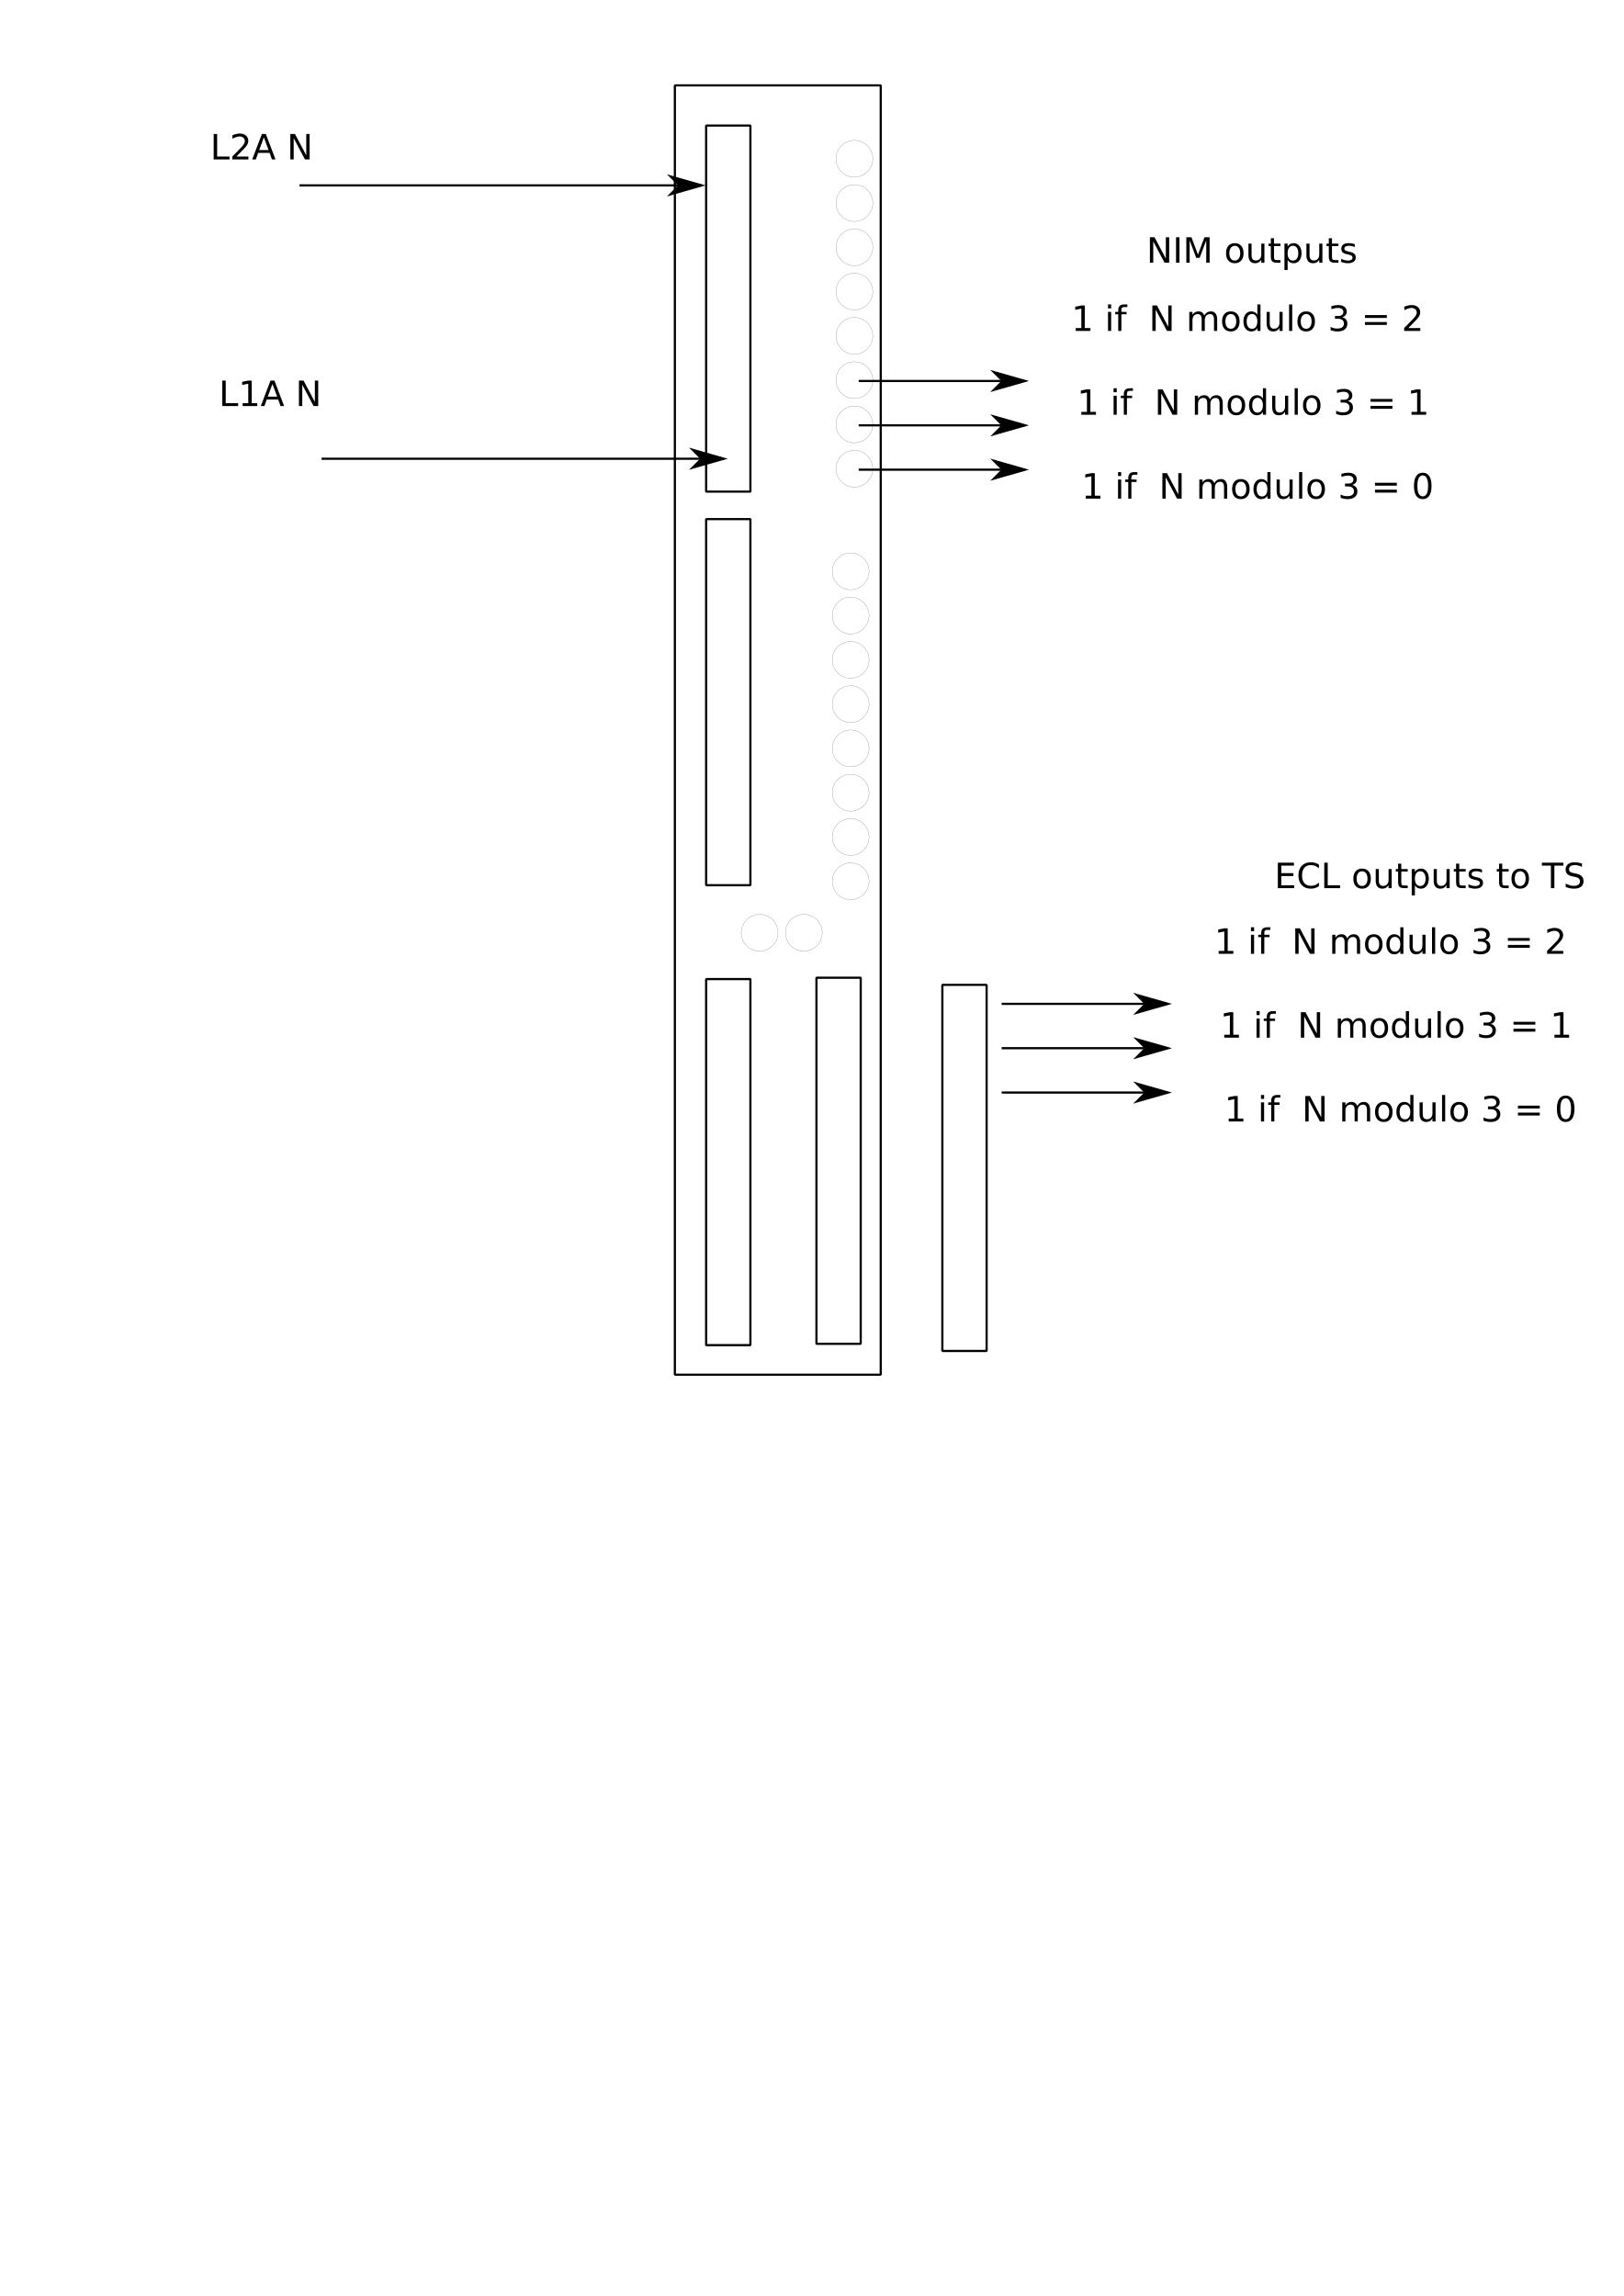
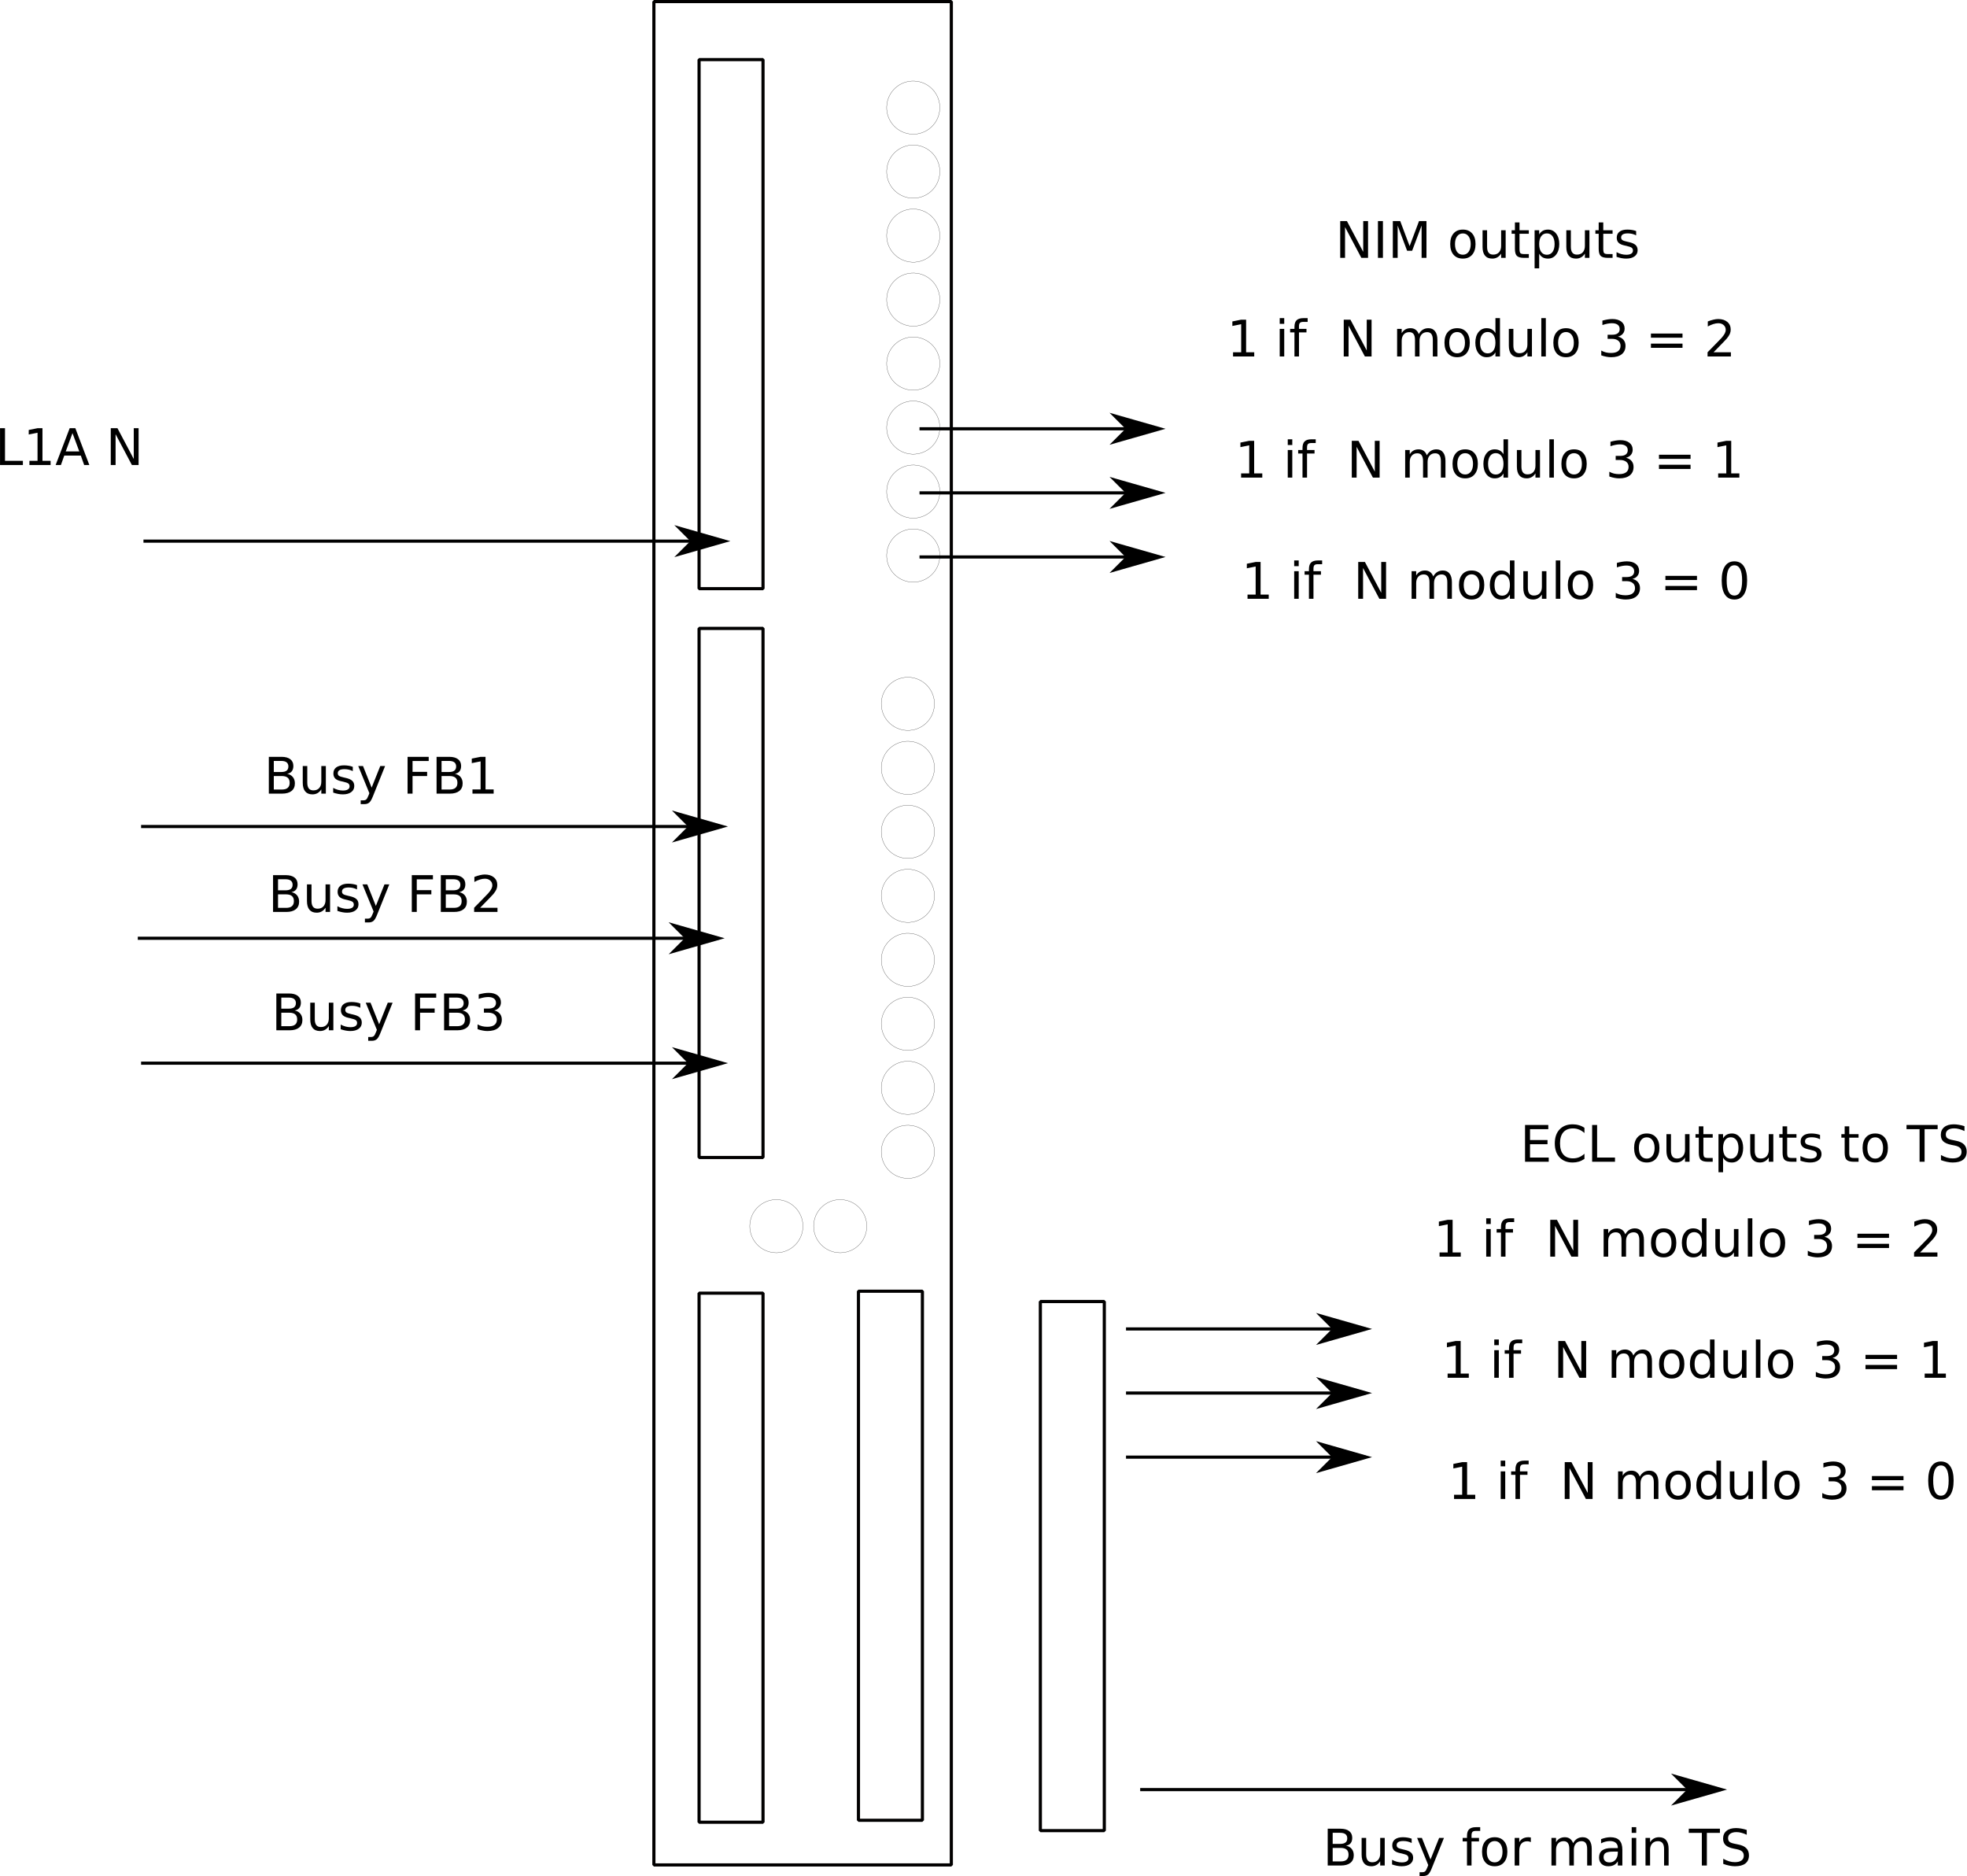
- <svg xmlns="http://www.w3.org/2000/svg" width="744.094" height="1052.362" id="svg2" version="1.1">
+ <svg xmlns="http://www.w3.org/2000/svg" width="623.917" height="594.966" id="svg2" version="1.1">
  <defs id="defs4">
-     <marker orient="auto" refY="0.0" refX="0.0" id="Arrow2Lend" style="overflow:visible;">
-       <path id="path5029" style="font-size:12.0;fill-rule:evenodd;stroke-width:0.625;stroke-linejoin:round;" d="M 8.719,4.034 L -2.207,0.016 L 8.719,-4.002 C 6.973,-1.63 6.983,1.616 8.719,4.034 z " transform="scale(1.1) rotate(180) translate(1,0)" />
+     <marker orient="auto" refY="0" refX="0" id="Arrow2Lend" style="overflow:visible">
+       <path id="path5029" style="font-size:12px;fill-rule:evenodd;stroke-width:0.625;stroke-linejoin:round" d="M 8.719,4.034 -2.207,0.016 8.719,-4.002 c -1.745,2.372 -1.735,5.617 -6e-7,8.035 z" transform="matrix(-1.1,0,0,-1.1,-1.1,0)" />
    </marker>
-     <marker orient="auto" refY="0.0" refX="0.0" id="Arrow1Lend" style="overflow:visible;">
-       <path id="path5011" d="M 0.0,0.0 L 5.0,-5.0 L -12.5,0.0 L 5.0,5.0 L 0.0,0.0 z " style="fill-rule:evenodd;stroke:#000000;stroke-width:1.0pt;marker-start:none;" transform="scale(0.8) rotate(180) translate(12.5,0)" />
+     <marker orient="auto" refY="0" refX="0" id="Arrow1Lend" style="overflow:visible">
+       <path id="path5011" d="M 0,0 5,-5 -12.5,0 5,5 0,0 z" style="fill-rule:evenodd;stroke:#000000;stroke-width:1pt;marker-start:none" transform="matrix(-0.8,0,0,-0.8,-10,0)" />
    </marker>
    <marker orient="auto" refY="0" refX="0" id="Arrow1Lend-2" style="overflow:visible">
      <path id="path5011-6" d="M 0,0 5,-5 -12.5,0 5,5 0,0 z" style="fill-rule:evenodd;stroke:#000000;stroke-width:1pt;marker-start:none" transform="matrix(-0.8,0,0,-0.8,-10,0)" />
    </marker>
    <marker orient="auto" refY="0" refX="0" id="marker5651" style="overflow:visible">
      <path id="path5653" d="M 0,0 5,-5 -12.5,0 5,5 0,0 z" style="fill-rule:evenodd;stroke:#000000;stroke-width:1pt;marker-start:none" transform="matrix(-0.8,0,0,-0.8,-10,0)" />
    </marker>
    <marker orient="auto" refY="0" refX="0" id="marker5655" style="overflow:visible">
      <path id="path5657" d="M 0,0 5,-5 -12.5,0 5,5 0,0 z" style="fill-rule:evenodd;stroke:#000000;stroke-width:1pt;marker-start:none" transform="matrix(-0.8,0,0,-0.8,-10,0)" />
    </marker>
    <marker orient="auto" refY="0" refX="0" id="Arrow1Lend-6" style="overflow:visible">
      <path id="path5011-7" d="M 0,0 5,-5 -12.5,0 5,5 0,0 z" style="fill-rule:evenodd;stroke:#000000;stroke-width:1pt;marker-start:none" transform="matrix(-0.8,0,0,-0.8,-10,0)" />
    </marker>
    <marker orient="auto" refY="0" refX="0" id="marker5779" style="overflow:visible">
      <path id="path5781" d="M 0,0 5,-5 -12.5,0 5,5 0,0 z" style="fill-rule:evenodd;stroke:#000000;stroke-width:1pt;marker-start:none" transform="matrix(-0.8,0,0,-0.8,-10,0)" />
    </marker>
    <marker orient="auto" refY="0" refX="0" id="marker5783" style="overflow:visible">
      <path id="path5785" d="M 0,0 5,-5 -12.5,0 5,5 0,0 z" style="fill-rule:evenodd;stroke:#000000;stroke-width:1pt;marker-start:none" transform="matrix(-0.8,0,0,-0.8,-10,0)" />
    </marker>
    <marker orient="auto" refY="0" refX="0" id="Arrow1Lend-4" style="overflow:visible">
      <path id="path5011-3" d="M 0,0 5,-5 -12.5,0 5,5 0,0 z" style="fill-rule:evenodd;stroke:#000000;stroke-width:1pt;marker-start:none" transform="matrix(-0.8,0,0,-0.8,-10,0)" />
    </marker>
    <marker orient="auto" refY="0" refX="0" id="marker5850" style="overflow:visible">
      <path id="path5852" d="M 0,0 5,-5 -12.5,0 5,5 0,0 z" style="fill-rule:evenodd;stroke:#000000;stroke-width:1pt;marker-start:none" transform="matrix(-0.8,0,0,-0.8,-10,0)" />
    </marker>
    <marker orient="auto" refY="0" refX="0" id="marker5854" style="overflow:visible">
      <path id="path5856" d="M 0,0 5,-5 -12.5,0 5,5 0,0 z" style="fill-rule:evenodd;stroke:#000000;stroke-width:1pt;marker-start:none" transform="matrix(-0.8,0,0,-0.8,-10,0)" />
    </marker>
    <marker orient="auto" refY="0" refX="0" id="Arrow1Lend-1" style="overflow:visible">
      <path id="path5011-9" d="M 0,0 5,-5 -12.5,0 5,5 0,0 z" style="fill-rule:evenodd;stroke:#000000;stroke-width:1pt;marker-start:none" transform="matrix(-0.8,0,0,-0.8,-10,0)" />
    </marker>
    <marker orient="auto" refY="0" refX="0" id="Arrow1Lend-40" style="overflow:visible">
      <path id="path5011-2" d="M 0,0 5,-5 -12.5,0 5,5 0,0 z" style="fill-rule:evenodd;stroke:#000000;stroke-width:1pt;marker-start:none" transform="matrix(-0.8,0,0,-0.8,-10,0)" />
    </marker>
    <marker orient="auto" refY="0" refX="0" id="marker8149" style="overflow:visible">
      <path id="path8151" d="M 0,0 5,-5 -12.5,0 5,5 0,0 z" style="fill-rule:evenodd;stroke:#000000;stroke-width:1pt;marker-start:none" transform="matrix(-0.8,0,0,-0.8,-10,0)" />
    </marker>
    <marker orient="auto" refY="0" refX="0" id="marker8153" style="overflow:visible">
      <path id="path8155" d="M 0,0 5,-5 -12.5,0 5,5 0,0 z" style="fill-rule:evenodd;stroke:#000000;stroke-width:1pt;marker-start:none" transform="matrix(-0.8,0,0,-0.8,-10,0)" />
    </marker>
+     <marker orient="auto" refY="0" refX="0" id="Arrow1Lend-18" style="overflow:visible">
+       <path id="path5011-98" d="M 0,0 5,-5 -12.5,0 5,5 0,0 z" style="fill-rule:evenodd;stroke:#000000;stroke-width:1pt;marker-start:none" transform="matrix(-0.8,0,0,-0.8,-10,0)" />
+     </marker>
+     <marker orient="auto" refY="0" refX="0" id="Arrow1Lend-17" style="overflow:visible">
+       <path id="path5011-94" d="M 0,0 5,-5 -12.5,0 5,5 0,0 z" style="fill-rule:evenodd;stroke:#000000;stroke-width:1pt;marker-start:none" transform="matrix(-0.8,0,0,-0.8,-10,0)" />
+     </marker>
+     <marker orient="auto" refY="0" refX="0" id="Arrow1Lend-8" style="overflow:visible">
+       <path id="path5011-20" d="M 0,0 5,-5 -12.5,0 5,5 0,0 z" style="fill-rule:evenodd;stroke:#000000;stroke-width:1pt;marker-start:none" transform="matrix(-0.8,0,0,-0.8,-10,0)" />
+     </marker>
+     <marker orient="auto" refY="0" refX="0" id="Arrow1Lend-41" style="overflow:visible">
+       <path id="path5011-0" d="M 0,0 5,-5 -12.5,0 5,5 0,0 z" style="fill-rule:evenodd;stroke:#000000;stroke-width:1pt;marker-start:none" transform="matrix(-0.8,0,0,-0.8,-10,0)" />
+     </marker>
  </defs>
-   <g id="layer1">
+   <g id="layer1" transform="translate(-101.8623,-38.63732)">
    <g id="g5941">
      <rect y="39.137" x="309.271" height="590.952" width="94.345" id="rect3594" style="fill:none;stroke:#010000;stroke-width:1;stroke-miterlimit:1;stroke-opacity:1;stroke-dasharray:none;stroke-dashoffset:0" />
      <g transform="translate(21.05263,-89.47368)" id="g3680">
        <path style="fill:none;stroke:#010000;stroke-width:1;stroke-miterlimit:1;stroke-opacity:1;stroke-dasharray:none;stroke-dashoffset:0" id="path3600" d="M 80.358,696.64 C 10.566,687.197 -38.357,622.964 -28.915,553.172 -19.472,483.38 44.761,434.457 114.553,443.9 c 69.792,9.443 118.715,73.675 109.272,143.467 -9.426,69.67 -73.462,118.568 -143.155,109.314" transform="matrix(0.06610896,0,0,0.06610896,364.0399,124.5395)" />
        <path style="fill:none;stroke:#010000;stroke-width:1;stroke-miterlimit:1;stroke-opacity:1;stroke-dasharray:none;stroke-dashoffset:0" id="path3600-9" d="M 80.358,696.64 C 10.566,687.197 -38.357,622.964 -28.915,553.172 -19.472,483.38 44.761,434.457 114.553,443.9 c 69.792,9.443 118.715,73.675 109.272,143.467 -9.426,69.67 -73.462,118.568 -143.155,109.314" transform="matrix(0.06610896,0,0,0.06610896,364.0399,144.8355)" />
        <path style="fill:none;stroke:#010000;stroke-width:1;stroke-miterlimit:1;stroke-opacity:1;stroke-dasharray:none;stroke-dashoffset:0" id="path3600-3" d="M 80.358,696.64 C 10.566,687.197 -38.357,622.964 -28.915,553.172 -19.472,483.38 44.761,434.457 114.553,443.9 c 69.792,9.443 118.715,73.675 109.272,143.467 -9.426,69.67 -73.462,118.568 -143.155,109.314" transform="matrix(0.06610896,0,0,0.06610896,364.0399,165.1316)" />
        <path style="fill:none;stroke:#010000;stroke-width:1;stroke-miterlimit:1;stroke-opacity:1;stroke-dasharray:none;stroke-dashoffset:0" id="path3600-9-5" d="M 80.358,696.64 C 10.566,687.197 -38.357,622.964 -28.915,553.172 -19.472,483.38 44.761,434.457 114.553,443.9 c 69.792,9.443 118.715,73.675 109.272,143.467 -9.426,69.67 -73.462,118.568 -143.155,109.314" transform="matrix(0.06610896,0,0,0.06610896,364.0399,185.4276)" />
        <path style="fill:none;stroke:#010000;stroke-width:1;stroke-miterlimit:1;stroke-opacity:1;stroke-dasharray:none;stroke-dashoffset:0" id="path3600-5" d="M 80.358,696.64 C 10.566,687.197 -38.357,622.964 -28.915,553.172 -19.472,483.38 44.761,434.457 114.553,443.9 c 69.792,9.443 118.715,73.675 109.272,143.467 -9.426,69.67 -73.462,118.568 -143.155,109.314" transform="matrix(0.06610896,0,0,0.06610896,364.0399,205.7236)" />
        <path style="fill:none;stroke:#010000;stroke-width:1;stroke-miterlimit:1;stroke-opacity:1;stroke-dasharray:none;stroke-dashoffset:0" id="path3600-9-55" d="M 80.358,696.64 C 10.566,687.197 -38.357,622.964 -28.915,553.172 -19.472,483.38 44.761,434.457 114.553,443.9 c 69.792,9.443 118.715,73.675 109.272,143.467 -9.426,69.67 -73.462,118.568 -143.155,109.314" transform="matrix(0.06610896,0,0,0.06610896,364.0399,226.0196)" />
        <path style="fill:none;stroke:#010000;stroke-width:1;stroke-miterlimit:1;stroke-opacity:1;stroke-dasharray:none;stroke-dashoffset:0" id="path3600-3-4" d="M 80.358,696.64 C 10.566,687.197 -38.357,622.964 -28.915,553.172 -19.472,483.38 44.761,434.457 114.553,443.9 c 69.792,9.443 118.715,73.675 109.272,143.467 -9.426,69.67 -73.462,118.568 -143.155,109.314" transform="matrix(0.06610896,0,0,0.06610896,364.0399,246.3157)" />
        <path style="fill:none;stroke:#010000;stroke-width:1;stroke-miterlimit:1;stroke-opacity:1;stroke-dasharray:none;stroke-dashoffset:0" id="path3600-9-5-3" d="M 80.358,696.64 C 10.566,687.197 -38.357,622.964 -28.915,553.172 -19.472,483.38 44.761,434.457 114.553,443.9 c 69.792,9.443 118.715,73.675 109.272,143.467 -9.426,69.67 -73.462,118.568 -143.155,109.314" transform="matrix(0.06610896,0,0,0.06610896,364.0399,266.6116)" />
      </g>
      <g id="g3680-8" transform="translate(19.34701,99.61897)">
        <path style="fill:none;stroke:#010000;stroke-width:1;stroke-miterlimit:1;stroke-opacity:1;stroke-dasharray:none;stroke-dashoffset:0" id="path3600-0" d="M 80.358,696.64 C 10.566,687.197 -38.357,622.964 -28.915,553.172 -19.472,483.38 44.761,434.457 114.553,443.9 c 69.792,9.443 118.715,73.675 109.272,143.467 -9.426,69.67 -73.462,118.568 -143.155,109.314" transform="matrix(0.06610896,0,0,0.06610896,364.0399,124.5395)" />
        <path style="fill:none;stroke:#010000;stroke-width:1;stroke-miterlimit:1;stroke-opacity:1;stroke-dasharray:none;stroke-dashoffset:0" id="path3600-9-8" d="M 80.358,696.64 C 10.566,687.197 -38.357,622.964 -28.915,553.172 -19.472,483.38 44.761,434.457 114.553,443.9 c 69.792,9.443 118.715,73.675 109.272,143.467 -9.426,69.67 -73.462,118.568 -143.155,109.314" transform="matrix(0.06610896,0,0,0.06610896,364.0399,144.8355)" />
        <path style="fill:none;stroke:#010000;stroke-width:1;stroke-miterlimit:1;stroke-opacity:1;stroke-dasharray:none;stroke-dashoffset:0" id="path3600-3-43" d="M 80.358,696.64 C 10.566,687.197 -38.357,622.964 -28.915,553.172 -19.472,483.38 44.761,434.457 114.553,443.9 c 69.792,9.443 118.715,73.675 109.272,143.467 -9.426,69.67 -73.462,118.568 -143.155,109.314" transform="matrix(0.06610896,0,0,0.06610896,364.0399,165.1316)" />
        <path style="fill:none;stroke:#010000;stroke-width:1;stroke-miterlimit:1;stroke-opacity:1;stroke-dasharray:none;stroke-dashoffset:0" id="path3600-9-5-0" d="M 80.358,696.64 C 10.566,687.197 -38.357,622.964 -28.915,553.172 -19.472,483.38 44.761,434.457 114.553,443.9 c 69.792,9.443 118.715,73.675 109.272,143.467 -9.426,69.67 -73.462,118.568 -143.155,109.314" transform="matrix(0.06610896,0,0,0.06610896,364.0399,185.4276)" />
        <path style="fill:none;stroke:#010000;stroke-width:1;stroke-miterlimit:1;stroke-opacity:1;stroke-dasharray:none;stroke-dashoffset:0" id="path3600-5-1" d="M 80.358,696.64 C 10.566,687.197 -38.357,622.964 -28.915,553.172 -19.472,483.38 44.761,434.457 114.553,443.9 c 69.792,9.443 118.715,73.675 109.272,143.467 -9.426,69.67 -73.462,118.568 -143.155,109.314" transform="matrix(0.06610896,0,0,0.06610896,364.0399,205.7236)" />
        <path style="fill:none;stroke:#010000;stroke-width:1;stroke-miterlimit:1;stroke-opacity:1;stroke-dasharray:none;stroke-dashoffset:0" id="path3600-9-55-6" d="M 80.358,696.64 C 10.566,687.197 -38.357,622.964 -28.915,553.172 -19.472,483.38 44.761,434.457 114.553,443.9 c 69.792,9.443 118.715,73.675 109.272,143.467 -9.426,69.67 -73.462,118.568 -143.155,109.314" transform="matrix(0.06610896,0,0,0.06610896,364.0399,226.0196)" />
        <path style="fill:none;stroke:#010000;stroke-width:1;stroke-miterlimit:1;stroke-opacity:1;stroke-dasharray:none;stroke-dashoffset:0" id="path3600-3-4-7" d="M 80.358,696.64 C 10.566,687.197 -38.357,622.964 -28.915,553.172 -19.472,483.38 44.761,434.457 114.553,443.9 c 69.792,9.443 118.715,73.675 109.272,143.467 -9.426,69.67 -73.462,118.568 -143.155,109.314" transform="matrix(0.06610896,0,0,0.06610896,364.0399,246.3157)" />
        <path style="fill:none;stroke:#010000;stroke-width:1;stroke-miterlimit:1;stroke-opacity:1;stroke-dasharray:none;stroke-dashoffset:0" id="path3600-9-5-3-5" d="M 80.358,696.64 C 10.566,687.197 -38.357,622.964 -28.915,553.172 -19.472,483.38 44.761,434.457 114.553,443.9 c 69.792,9.443 118.715,73.675 109.272,143.467 -9.426,69.67 -73.462,118.568 -143.155,109.314" transform="matrix(0.06610896,0,0,0.06610896,364.0399,266.6116)" />
      </g>
      <rect y="57.541" x="323.603" height="167.794" width="20.283" id="rect3736" style="fill:none;stroke:#010000;stroke-width:1;stroke-miterlimit:1;stroke-opacity:1;stroke-dasharray:none;stroke-dashoffset:0" />
      <rect y="237.934" x="323.603" height="167.794" width="20.283" id="rect3736-7" style="fill:none;stroke:#010000;stroke-width:1;stroke-miterlimit:1;stroke-opacity:1;stroke-dasharray:none;stroke-dashoffset:0" />
      <rect y="448.137" x="374.157" height="167.794" width="20.283" id="rect3736-77" style="fill:none;stroke:#010000;stroke-width:1;stroke-miterlimit:1;stroke-opacity:1;stroke-dasharray:none;stroke-dashoffset:0" />
      <rect y="448.752" x="323.603" height="167.794" width="20.283" id="rect3736-4" style="fill:none;stroke:#010000;stroke-width:1;stroke-miterlimit:1;stroke-opacity:1;stroke-dasharray:none;stroke-dashoffset:0" />
-       <path transform="matrix(0.00456972,-0.06595083,0.06595083,0.00456972,310.0629,431.3409)" d="m 80.358,696.64 a 127.521,127.521 0 1 1 0.313,0.042" id="path3600-0-8" style="fill:none;stroke:#010000;stroke-width:1;stroke-miterlimit:1;stroke-opacity:1;stroke-dasharray:none;stroke-dashoffset:0" />
-       <path transform="matrix(0.00456972,-0.06595083,0.06595083,0.00456972,330.3104,431.3409)" d="m 80.358,696.64 a 127.521,127.521 0 1 1 0.313,0.042" id="path3600-9-8-6" style="fill:none;stroke:#010000;stroke-width:1;stroke-miterlimit:1;stroke-opacity:1;stroke-dasharray:none;stroke-dashoffset:0" />
+       <path transform="matrix(0.00456972,-0.06595083,0.06595083,0.00456972,310.0629,431.3409)" d="M 80.358,696.64 C 10.566,687.197 -38.357,622.964 -28.915,553.172 -19.472,483.38 44.761,434.457 114.553,443.9 c 69.792,9.443 118.715,73.675 109.272,143.467 -9.426,69.67 -73.462,118.568 -143.155,109.314" id="path3600-0-8" style="fill:none;stroke:#010000;stroke-width:1;stroke-miterlimit:1;stroke-opacity:1;stroke-dasharray:none;stroke-dashoffset:0" />
+       <path transform="matrix(0.00456972,-0.06595083,0.06595083,0.00456972,330.3104,431.3409)" d="M 80.358,696.64 C 10.566,687.197 -38.357,622.964 -28.915,553.172 -19.472,483.38 44.761,434.457 114.553,443.9 c 69.792,9.443 118.715,73.675 109.272,143.467 -9.426,69.67 -73.462,118.568 -143.155,109.314" id="path3600-9-8-6" style="fill:none;stroke:#010000;stroke-width:1;stroke-miterlimit:1;stroke-opacity:1;stroke-dasharray:none;stroke-dashoffset:0" />
    </g>
    <path style="fill:none;stroke:#000000;stroke-width:1px;stroke-linecap:butt;stroke-linejoin:miter;stroke-opacity:1;marker-end:url(#Arrow1Lend)" d="m 147.368,210.257 c 184.211,0 184.211,0 184.211,0" id="path3836" />
    <text xml:space="preserve" style="font-size:16px;font-style:normal;font-weight:normal;text-align:start;text-anchor:start;fill:#000000;fill-opacity:1;stroke:none;font-family:Bitstream Vera Sans" x="100.292" y="186.114" id="text3838">
      <tspan id="tspan3840" x="100.292" y="186.114">L1A N</tspan>
    </text>
    <g id="g5754">
      <path id="path3885" d="m 393.523,215.279 76.098,0" style="fill:none;stroke:#000000;stroke-width:1px;stroke-linecap:butt;stroke-linejoin:miter;stroke-opacity:1;marker-end:url(#Arrow1Lend)" />
      <path id="path3885-2" d="m 393.523,194.951 76.098,0" style="fill:none;stroke:#000000;stroke-width:1px;stroke-linecap:butt;stroke-linejoin:miter;stroke-opacity:1;marker-end:url(#Arrow1Lend)" />
      <path id="path3885-7" d="m 393.523,174.624 76.098,0" style="fill:none;stroke:#000000;stroke-width:1px;stroke-linecap:butt;stroke-linejoin:miter;stroke-opacity:1;marker-end:url(#Arrow1Lend)" />
      <text id="text4441" y="151.69" x="490.992" style="font-size:16px;font-style:normal;font-weight:normal;text-align:start;writing-mode:lr-tb;text-anchor:start;fill:#000000;fill-opacity:1;stroke:none;font-family:Bitstream Vera Sans" xml:space="preserve">
        <tspan y="151.69" x="490.992" id="tspan4443">1 if  N modulo 3 = 2</tspan>
      </text>
      <text id="text4441-8" y="190.115" x="493.547" style="font-size:16px;font-style:normal;font-weight:normal;text-align:start;writing-mode:lr-tb;text-anchor:start;fill:#000000;fill-opacity:1;stroke:none;font-family:Bitstream Vera Sans" xml:space="preserve">
        <tspan y="190.115" x="493.547" id="tspan4443-2">1 if  N modulo 3 = 1</tspan>
      </text>
      <text id="text4441-8-8" y="228.541" x="495.585" style="font-size:16px;font-style:normal;font-weight:normal;text-align:start;writing-mode:lr-tb;text-anchor:start;fill:#000000;fill-opacity:1;stroke:none;font-family:Bitstream Vera Sans" xml:space="preserve">
        <tspan y="228.541" x="495.585" id="tspan4443-2-4">1 if  N modulo 3 = 0</tspan>
      </text>
    </g>
-     <text xml:space="preserve" style="font-size:16px;font-style:normal;font-weight:normal;text-align:start;writing-mode:lr;text-anchor:start;fill:#000000;fill-opacity:1;stroke:none;font-family:Bitstream Vera Sans" x="470.143" y="96.44" id="text5705">
-       <tspan id="tspan5707" x="96.44" y="470.143" />
+     <text xml:space="preserve" style="font-size:16px;font-style:normal;font-weight:normal;text-align:start;writing-mode:lr-tb;text-anchor:start;fill:#000000;fill-opacity:1;stroke:none;font-family:Bitstream Vera Sans" x="470.143" y="96.44" id="text5705">
+       <tspan id="tspan5707" x="470.143" y="96.44" />
    </text>
    <text xml:space="preserve" style="font-size:16px;font-style:normal;font-weight:normal;text-align:start;writing-mode:lr-tb;text-anchor:start;fill:#000000;fill-opacity:1;stroke:none;font-family:Bitstream Vera Sans" x="525.392" y="120.417" id="text5709">
      <tspan id="tspan5711" x="525.392" y="120.417">NIM outputs</tspan>
    </text>
    <text xml:space="preserve" style="font-size:16px;font-style:normal;font-weight:normal;text-align:start;writing-mode:tb-rl;text-anchor:start;fill:#000000;fill-opacity:1;stroke:none;font-family:Bitstream Vera Sans" x="497.246" y="285.123" id="text5713">
      <tspan id="tspan5715" x="285.123" y="497.246" />
    </text>
    <g id="g8120">
      <rect y="451.413" x="431.855" height="167.794" width="20.283" id="rect3736-77-9" style="fill:none;stroke:#010000;stroke-width:1;stroke-miterlimit:1;stroke-opacity:1;stroke-dasharray:none;stroke-dashoffset:0" />
      <g id="g5754-3" transform="translate(65.50483,285.485)">
        <path style="fill:none;stroke:#000000;stroke-width:1px;stroke-linecap:butt;stroke-linejoin:miter;stroke-opacity:1;marker-end:url(#Arrow1Lend)" d="m 393.523,215.279 76.098,0" id="path3885-24" />
        <path style="fill:none;stroke:#000000;stroke-width:1px;stroke-linecap:butt;stroke-linejoin:miter;stroke-opacity:1;marker-end:url(#Arrow1Lend)" d="m 393.523,194.951 76.098,0" id="path3885-2-7" />
        <path style="fill:none;stroke:#000000;stroke-width:1px;stroke-linecap:butt;stroke-linejoin:miter;stroke-opacity:1;marker-end:url(#Arrow1Lend)" d="m 393.523,174.624 76.098,0" id="path3885-7-1" />
        <text xml:space="preserve" style="font-size:16px;font-style:normal;font-weight:normal;text-align:start;writing-mode:lr-tb;text-anchor:start;fill:#000000;fill-opacity:1;stroke:none;font-family:Bitstream Vera Sans" x="490.992" y="151.69" id="text4441-0">
          <tspan id="tspan4443-5" x="490.992" y="151.69">1 if  N modulo 3 = 2</tspan>
        </text>
        <text xml:space="preserve" style="font-size:16px;font-style:normal;font-weight:normal;text-align:start;writing-mode:lr-tb;text-anchor:start;fill:#000000;fill-opacity:1;stroke:none;font-family:Bitstream Vera Sans" x="493.547" y="190.115" id="text4441-8-2">
          <tspan id="tspan4443-2-9" x="493.547" y="190.115">1 if  N modulo 3 = 1</tspan>
        </text>
        <text xml:space="preserve" style="font-size:16px;font-style:normal;font-weight:normal;text-align:start;writing-mode:lr-tb;text-anchor:start;fill:#000000;fill-opacity:1;stroke:none;font-family:Bitstream Vera Sans" x="495.585" y="228.541" id="text4441-8-8-1">
          <tspan id="tspan4443-2-4-6" x="495.585" y="228.541">1 if  N modulo 3 = 0</tspan>
        </text>
      </g>
      <text id="text5709-9" y="407.087" x="584.014" style="font-size:16px;font-style:normal;font-weight:normal;text-align:start;writing-mode:lr-tb;text-anchor:start;fill:#000000;fill-opacity:1;stroke:none;font-family:Bitstream Vera Sans" xml:space="preserve">
        <tspan y="407.087" x="584.014" id="tspan5711-1">ECL outputs to TS</tspan>
      </text>
    </g>
-     <path style="fill:none;stroke:#000000;stroke-width:1px;stroke-linecap:butt;stroke-linejoin:miter;stroke-opacity:1;marker-end:url(#Arrow1Lend)" d="m 137.233,84.973 c 184.211,0 184.211,0 184.211,0" id="path3836-5" />
-     <text xml:space="preserve" style="font-size:16px;font-style:normal;font-weight:normal;text-align:start;text-anchor:start;fill:#000000;fill-opacity:1;stroke:none;font-family:Bitstream Vera Sans" x="96.35" y="73.084" id="text3838-6">
-       <tspan id="tspan3840-5" x="96.35" y="73.084">L2A N</tspan>
+     <path style="fill:none;stroke:#000000;stroke-width:1px;stroke-linecap:butt;stroke-linejoin:miter;stroke-opacity:1;marker-end:url(#Arrow1Lend)" d="m 146.615,300.759 c 184.211,0 184.211,0 184.211,0" id="path3836-9" />
+     <path style="fill:none;stroke:#000000;stroke-width:1px;stroke-linecap:butt;stroke-linejoin:miter;stroke-opacity:1;marker-end:url(#Arrow1Lend)" d="m 145.572,336.203 c 184.211,0 184.211,0 184.211,0" id="path3836-4" />
+     <path style="fill:none;stroke:#000000;stroke-width:1px;stroke-linecap:butt;stroke-linejoin:miter;stroke-opacity:1;marker-end:url(#Arrow1Lend)" d="m 146.615,375.815 c 184.211,0 184.211,0 184.211,0" id="path3836-0" />
+     <path style="fill:none;stroke:#000000;stroke-width:1px;stroke-linecap:butt;stroke-linejoin:miter;stroke-opacity:1;marker-end:url(#Arrow1Lend)" d="m 463.518,606.196 c 184.211,0 184.211,0 184.211,0" id="path3836-0-8" />
+     <text xml:space="preserve" style="font-size:16px;font-style:normal;font-weight:normal;text-align:start;text-anchor:start;fill:#000000;fill-opacity:1;stroke:none;font-family:Bitstream Vera Sans" x="185.555" y="290.335" id="text10975">
+       <tspan id="tspan10977" x="185.555" y="290.335">Busy FB1</tspan>
+     </text>
+     <text xml:space="preserve" style="font-size:16px;font-style:normal;font-weight:normal;text-align:start;text-anchor:start;fill:#000000;fill-opacity:1;stroke:none;font-family:Bitstream Vera Sans" x="186.895" y="327.861" id="text10975-8">
+       <tspan id="tspan10977-6" x="186.895" y="327.861">Busy FB2</tspan>
+     </text>
+     <text xml:space="preserve" style="font-size:16px;font-style:normal;font-weight:normal;text-align:start;text-anchor:start;fill:#000000;fill-opacity:1;stroke:none;font-family:Bitstream Vera Sans" x="187.938" y="365.389" id="text10975-0">
+       <tspan id="tspan10977-4" x="187.938" y="365.389">Busy FB3</tspan>
+     </text>
+     <text xml:space="preserve" style="font-size:16px;font-style:normal;font-weight:normal;text-align:start;text-anchor:start;fill:#000000;fill-opacity:1;stroke:none;font-family:Bitstream Vera Sans" x="521.422" y="630.276" id="text10975-0-8">
+       <tspan id="tspan10977-4-0" x="521.422" y="630.276">Busy for main TS</tspan>
    </text>
  </g>
</svg>
